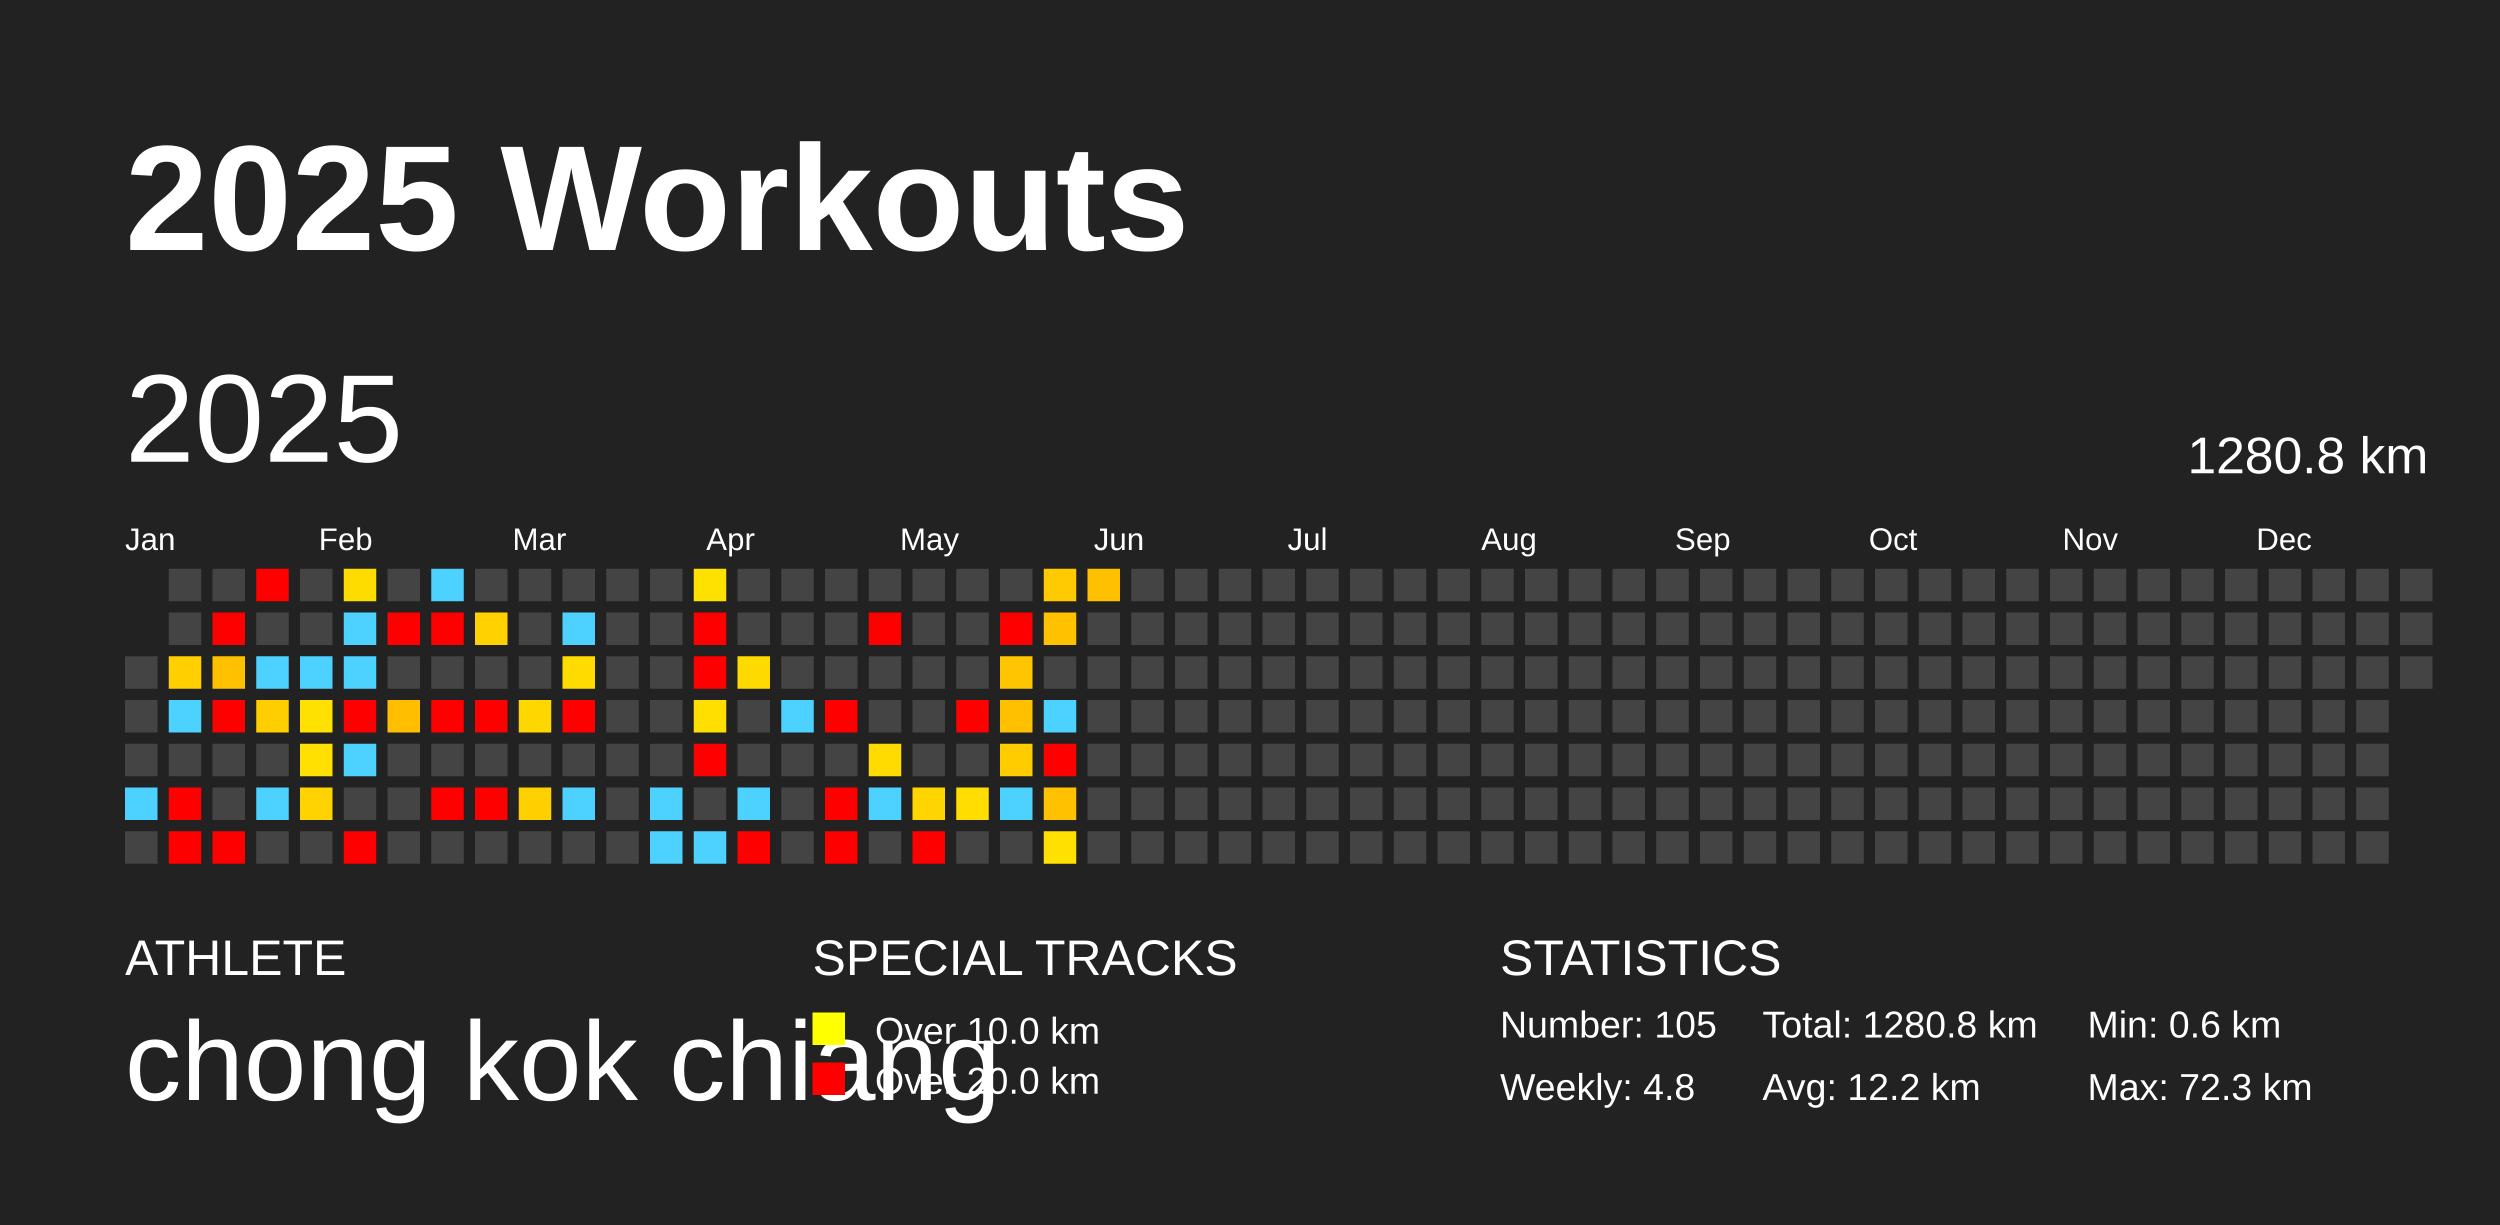
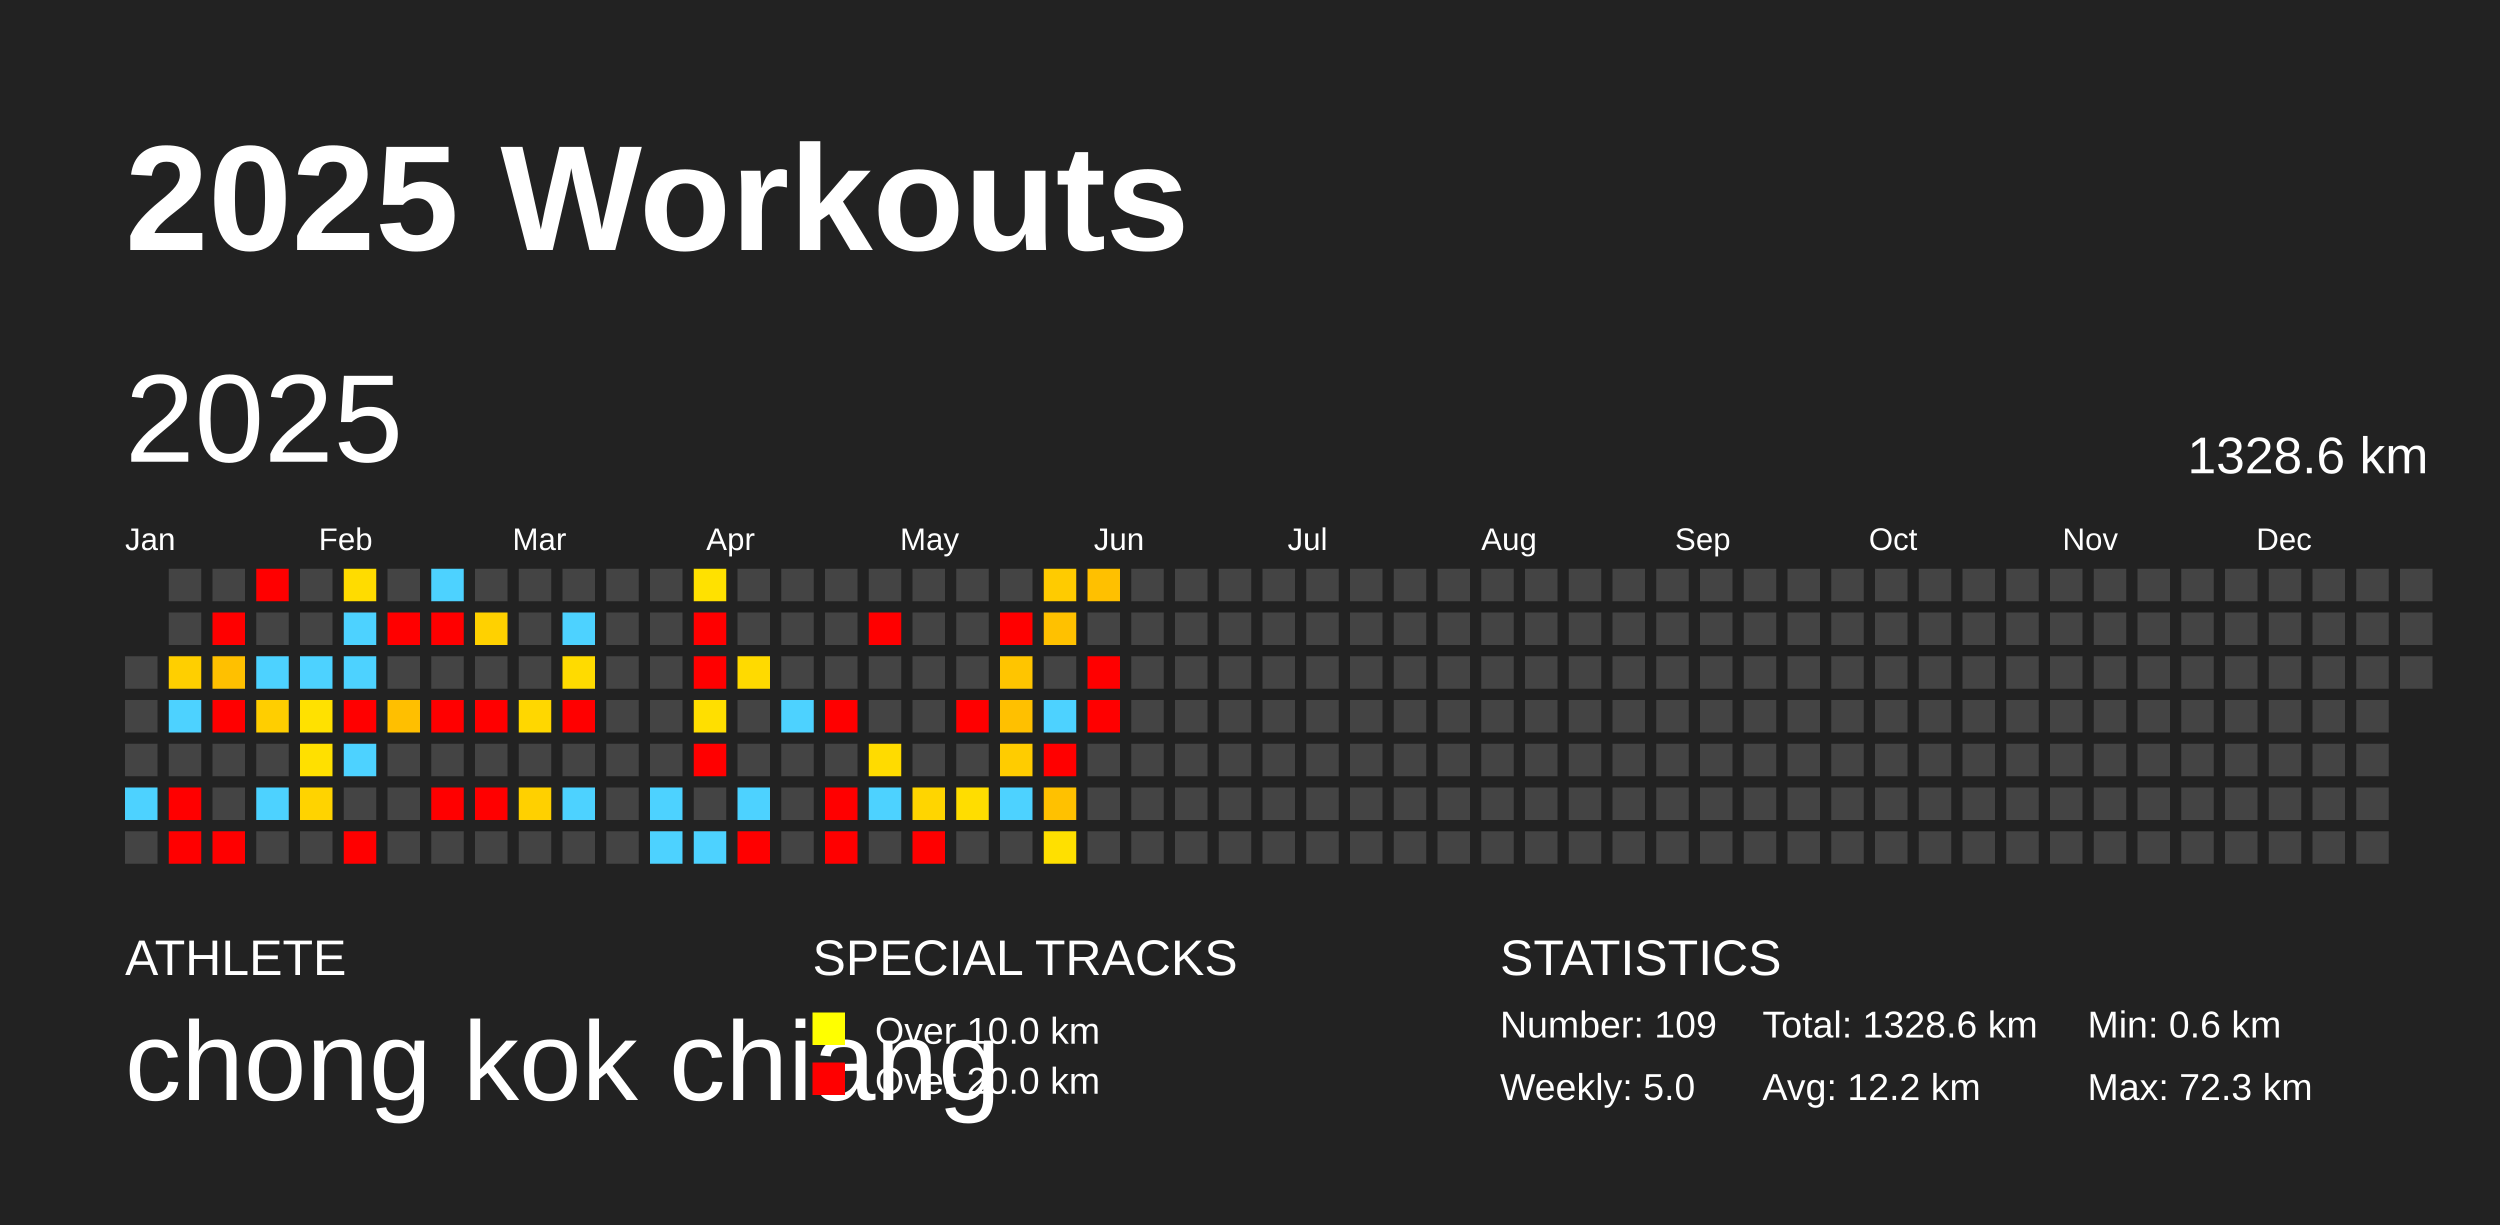
<svg xmlns="http://www.w3.org/2000/svg" baseProfile="full" height="98mm" version="1.1" viewBox="0,0,200,98" width="200mm">
  <defs />
  <rect fill="#222222" height="98" width="200" x="0" y="0" />
  <text fill="#FFFFFF" style="font-size:12px; font-family:Arial; font-weight:bold;" x="10" y="20">2025 Workouts</text>
  <text fill="#FFFFFF" style="font-size:4px; font-family:Arial" x="10" y="78">ATHLETE</text>
  <text fill="#FFFFFF" style="font-size:9px; font-family:Arial" x="10" y="88">chong kok chiang</text>
  <text fill="#FFFFFF" style="font-size:4px; font-family:Arial" x="65" y="78">SPECIAL TRACKS</text>
  <rect fill="yellow" height="2.6" width="2.6" x="65" y="81" />
  <text fill="#FFFFFF" style="font-size:3px; font-family:Arial" x="70" y="83.5">Over 10.0 km</text>
  <rect fill="red" height="2.6" width="2.6" x="65" y="85" />
  <text fill="#FFFFFF" style="font-size:3px; font-family:Arial" x="70" y="87.5">Over 20.0 km</text>
  <text fill="#FFFFFF" style="font-size:4px; font-family:Arial" x="120" y="78">STATISTICS</text>
-   <text fill="#FFFFFF" style="font-size:3px; font-family:Arial" x="120" y="83">Number: 105</text>
-   <text fill="#FFFFFF" style="font-size:3px; font-family:Arial" x="120" y="88">Weekly: 4.8</text>
-   <text fill="#FFFFFF" style="font-size:3px; font-family:Arial" x="141" y="83">Total: 1280.8 km</text>
+   <text fill="#FFFFFF" style="font-size:3px; font-family:Arial" x="120" y="83">Number: 109</text>
+   <text fill="#FFFFFF" style="font-size:3px; font-family:Arial" x="120" y="88">Weekly: 5.0</text>
+   <text fill="#FFFFFF" style="font-size:3px; font-family:Arial" x="141" y="83">Total: 1328.6 km</text>
  <text fill="#FFFFFF" style="font-size:3px; font-family:Arial" x="141" y="88">Avg: 12.2 km</text>
  <text fill="#FFFFFF" style="font-size:3px; font-family:Arial" x="167" y="83">Min: 0.6 km</text>
  <text fill="#FFFFFF" style="font-size:3px; font-family:Arial" x="167" y="88">Max: 72.3 km</text>
  <text dominant-baseline="hanging" fill="#FFFFFF" style="font-size:10.0px; font-family:Arial;" x="10" y="30">2025</text>
-   <text dominant-baseline="hanging" fill="#FFFFFF" style="font-size:4.125px; font-family:Arial;" x="175" y="35">1280.8 km</text>
+   <text dominant-baseline="hanging" fill="#FFFFFF" style="font-size:4.125px; font-family:Arial;" x="175" y="35">1328.6 km</text>
  <text fill="#FFFFFF" style="font-size:2.5px; font-family:Arial" x="10.0" y="44">Jan</text>
  <text fill="#FFFFFF" style="font-size:2.5px; font-family:Arial" x="25.5" y="44">Feb</text>
  <text fill="#FFFFFF" style="font-size:2.5px; font-family:Arial" x="41.0" y="44">Mar</text>
  <text fill="#FFFFFF" style="font-size:2.5px; font-family:Arial" x="56.5" y="44">Apr</text>
  <text fill="#FFFFFF" style="font-size:2.5px; font-family:Arial" x="72.0" y="44">May</text>
  <text fill="#FFFFFF" style="font-size:2.5px; font-family:Arial" x="87.5" y="44">Jun</text>
  <text fill="#FFFFFF" style="font-size:2.5px; font-family:Arial" x="103.0" y="44">Jul</text>
  <text fill="#FFFFFF" style="font-size:2.5px; font-family:Arial" x="118.5" y="44">Aug</text>
  <text fill="#FFFFFF" style="font-size:2.5px; font-family:Arial" x="134.0" y="44">Sep</text>
  <text fill="#FFFFFF" style="font-size:2.5px; font-family:Arial" x="149.5" y="44">Oct</text>
  <text fill="#FFFFFF" style="font-size:2.5px; font-family:Arial" x="165.0" y="44">Nov</text>
  <text fill="#FFFFFF" style="font-size:2.5px; font-family:Arial" x="180.5" y="44">Dec</text>
  <rect fill="#444444" height="2.6" width="2.6" x="10.0" y="52.5" />
  <rect fill="#444444" height="2.6" width="2.6" x="10.0" y="56.0" />
  <rect fill="#444444" height="2.6" width="2.6" x="10.0" y="59.5" />
  <rect fill="#4dd2ff" height="2.6" width="2.6" x="10.0" y="63.0" />
  <rect fill="#444444" height="2.6" width="2.6" x="10.0" y="66.5" />
  <rect fill="#444444" height="2.6" width="2.6" x="13.5" y="45.5" />
  <rect fill="#444444" height="2.6" width="2.6" x="13.5" y="49.0" />
  <rect fill="#ffcf00" height="2.6" width="2.6" x="13.5" y="52.5" />
  <rect fill="#4dd2ff" height="2.6" width="2.6" x="13.5" y="56.0" />
  <rect fill="#444444" height="2.6" width="2.6" x="13.5" y="59.5" />
  <rect fill="red" height="2.6" width="2.6" x="13.5" y="63.0" />
  <rect fill="red" height="2.6" width="2.6" x="13.5" y="66.5" />
  <rect fill="#444444" height="2.6" width="2.6" x="17.0" y="45.5" />
  <rect fill="red" height="2.6" width="2.6" x="17.0" y="49.0" />
  <rect fill="#ffc000" height="2.6" width="2.6" x="17.0" y="52.5" />
  <rect fill="red" height="2.6" width="2.6" x="17.0" y="56.0" />
  <rect fill="#444444" height="2.6" width="2.6" x="17.0" y="59.5" />
  <rect fill="#444444" height="2.6" width="2.6" x="17.0" y="63.0" />
  <rect fill="red" height="2.6" width="2.6" x="17.0" y="66.5" />
  <rect fill="red" height="2.6" width="2.6" x="20.5" y="45.5" />
  <rect fill="#444444" height="2.6" width="2.6" x="20.5" y="49.0" />
  <rect fill="#4dd2ff" height="2.6" width="2.6" x="20.5" y="52.5" />
  <rect fill="#ffce00" height="2.6" width="2.6" x="20.5" y="56.0" />
  <rect fill="#444444" height="2.6" width="2.6" x="20.5" y="59.5" />
  <rect fill="#4dd2ff" height="2.6" width="2.6" x="20.5" y="63.0" />
  <rect fill="#444444" height="2.6" width="2.6" x="20.5" y="66.5" />
  <rect fill="#444444" height="2.6" width="2.6" x="24.0" y="45.5" />
  <rect fill="#444444" height="2.6" width="2.6" x="24.0" y="49.0" />
  <rect fill="#4dd2ff" height="2.6" width="2.6" x="24.0" y="52.5" />
  <rect fill="#ffe100" height="2.6" width="2.6" x="24.0" y="56.0" />
  <rect fill="#ffe000" height="2.6" width="2.6" x="24.0" y="59.5" />
  <rect fill="#ffd300" height="2.6" width="2.6" x="24.0" y="63.0" />
  <rect fill="#444444" height="2.6" width="2.6" x="24.0" y="66.5" />
  <rect fill="#ffdc00" height="2.6" width="2.6" x="27.5" y="45.5" />
  <rect fill="#4dd2ff" height="2.6" width="2.6" x="27.5" y="49.0" />
  <rect fill="#4dd2ff" height="2.6" width="2.6" x="27.5" y="52.5" />
  <rect fill="red" height="2.6" width="2.6" x="27.5" y="56.0" />
  <rect fill="#4dd2ff" height="2.6" width="2.6" x="27.5" y="59.5" />
  <rect fill="#444444" height="2.6" width="2.6" x="27.5" y="63.0" />
  <rect fill="red" height="2.6" width="2.6" x="27.5" y="66.5" />
  <rect fill="#444444" height="2.6" width="2.6" x="31.0" y="45.5" />
  <rect fill="red" height="2.6" width="2.6" x="31.0" y="49.0" />
  <rect fill="#444444" height="2.6" width="2.6" x="31.0" y="52.5" />
  <rect fill="#ffbf00" height="2.6" width="2.6" x="31.0" y="56.0" />
  <rect fill="#444444" height="2.6" width="2.6" x="31.0" y="59.5" />
  <rect fill="#444444" height="2.6" width="2.6" x="31.0" y="63.0" />
  <rect fill="#444444" height="2.6" width="2.6" x="31.0" y="66.5" />
  <rect fill="#4dd2ff" height="2.6" width="2.6" x="34.5" y="45.5" />
  <rect fill="red" height="2.6" width="2.6" x="34.5" y="49.0" />
  <rect fill="#444444" height="2.6" width="2.6" x="34.5" y="52.5" />
  <rect fill="red" height="2.6" width="2.6" x="34.5" y="56.0" />
  <rect fill="#444444" height="2.6" width="2.6" x="34.5" y="59.5" />
  <rect fill="red" height="2.6" width="2.6" x="34.5" y="63.0" />
  <rect fill="#444444" height="2.6" width="2.6" x="34.5" y="66.5" />
  <rect fill="#444444" height="2.6" width="2.6" x="38.0" y="45.5" />
  <rect fill="#ffd100" height="2.6" width="2.6" x="38.0" y="49.0" />
  <rect fill="#444444" height="2.6" width="2.6" x="38.0" y="52.5" />
  <rect fill="red" height="2.6" width="2.6" x="38.0" y="56.0" />
  <rect fill="#444444" height="2.6" width="2.6" x="38.0" y="59.5" />
  <rect fill="red" height="2.6" width="2.6" x="38.0" y="63.0" />
  <rect fill="#444444" height="2.6" width="2.6" x="38.0" y="66.5" />
  <rect fill="#444444" height="2.6" width="2.6" x="41.5" y="45.5" />
  <rect fill="#444444" height="2.6" width="2.6" x="41.5" y="49.0" />
  <rect fill="#444444" height="2.6" width="2.6" x="41.5" y="52.5" />
  <rect fill="#ffd700" height="2.6" width="2.6" x="41.5" y="56.0" />
  <rect fill="#444444" height="2.6" width="2.6" x="41.5" y="59.5" />
  <rect fill="#ffd000" height="2.6" width="2.6" x="41.5" y="63.0" />
  <rect fill="#444444" height="2.6" width="2.6" x="41.5" y="66.5" />
  <rect fill="#444444" height="2.6" width="2.6" x="45.0" y="45.5" />
  <rect fill="#4dd2ff" height="2.6" width="2.6" x="45.0" y="49.0" />
  <rect fill="#ffdb00" height="2.6" width="2.6" x="45.0" y="52.5" />
  <rect fill="red" height="2.6" width="2.6" x="45.0" y="56.0" />
  <rect fill="#444444" height="2.6" width="2.6" x="45.0" y="59.5" />
  <rect fill="#4dd2ff" height="2.6" width="2.6" x="45.0" y="63.0" />
  <rect fill="#444444" height="2.6" width="2.6" x="45.0" y="66.5" />
  <rect fill="#444444" height="2.6" width="2.6" x="48.5" y="45.5" />
  <rect fill="#444444" height="2.6" width="2.6" x="48.5" y="49.0" />
  <rect fill="#444444" height="2.6" width="2.6" x="48.5" y="52.5" />
  <rect fill="#444444" height="2.6" width="2.6" x="48.5" y="56.0" />
  <rect fill="#444444" height="2.6" width="2.6" x="48.5" y="59.5" />
  <rect fill="#444444" height="2.6" width="2.6" x="48.5" y="63.0" />
  <rect fill="#444444" height="2.6" width="2.6" x="48.5" y="66.5" />
  <rect fill="#444444" height="2.6" width="2.6" x="52.0" y="45.5" />
  <rect fill="#444444" height="2.6" width="2.6" x="52.0" y="49.0" />
  <rect fill="#444444" height="2.6" width="2.6" x="52.0" y="52.5" />
  <rect fill="#444444" height="2.6" width="2.6" x="52.0" y="56.0" />
  <rect fill="#444444" height="2.6" width="2.6" x="52.0" y="59.5" />
  <rect fill="#4dd2ff" height="2.6" width="2.6" x="52.0" y="63.0" />
  <rect fill="#4dd2ff" height="2.6" width="2.6" x="52.0" y="66.5" />
  <rect fill="#ffe100" height="2.6" width="2.6" x="55.5" y="45.5" />
  <rect fill="red" height="2.6" width="2.6" x="55.5" y="49.0" />
  <rect fill="red" height="2.6" width="2.6" x="55.5" y="52.5" />
  <rect fill="#ffdf00" height="2.6" width="2.6" x="55.5" y="56.0" />
  <rect fill="red" height="2.6" width="2.6" x="55.5" y="59.5" />
  <rect fill="#444444" height="2.6" width="2.6" x="55.5" y="63.0" />
  <rect fill="#4dd2ff" height="2.6" width="2.6" x="55.5" y="66.5" />
  <rect fill="#444444" height="2.6" width="2.6" x="59.0" y="45.5" />
  <rect fill="#444444" height="2.6" width="2.6" x="59.0" y="49.0" />
  <rect fill="#ffda00" height="2.6" width="2.6" x="59.0" y="52.5" />
  <rect fill="#444444" height="2.6" width="2.6" x="59.0" y="56.0" />
  <rect fill="#444444" height="2.6" width="2.6" x="59.0" y="59.5" />
  <rect fill="#4dd2ff" height="2.6" width="2.6" x="59.0" y="63.0" />
  <rect fill="red" height="2.6" width="2.6" x="59.0" y="66.5" />
  <rect fill="#444444" height="2.6" width="2.6" x="62.5" y="45.5" />
  <rect fill="#444444" height="2.6" width="2.6" x="62.5" y="49.0" />
  <rect fill="#444444" height="2.6" width="2.6" x="62.5" y="52.5" />
  <rect fill="#4dd2ff" height="2.6" width="2.6" x="62.5" y="56.0" />
  <rect fill="#444444" height="2.6" width="2.6" x="62.5" y="59.5" />
  <rect fill="#444444" height="2.6" width="2.6" x="62.5" y="63.0" />
  <rect fill="#444444" height="2.6" width="2.6" x="62.5" y="66.5" />
  <rect fill="#444444" height="2.6" width="2.6" x="66.0" y="45.5" />
  <rect fill="#444444" height="2.6" width="2.6" x="66.0" y="49.0" />
  <rect fill="#444444" height="2.6" width="2.6" x="66.0" y="52.5" />
  <rect fill="red" height="2.6" width="2.6" x="66.0" y="56.0" />
  <rect fill="#444444" height="2.6" width="2.6" x="66.0" y="59.5" />
  <rect fill="red" height="2.6" width="2.6" x="66.0" y="63.0" />
  <rect fill="red" height="2.6" width="2.6" x="66.0" y="66.5" />
  <rect fill="#444444" height="2.6" width="2.6" x="69.5" y="45.5" />
  <rect fill="red" height="2.6" width="2.6" x="69.5" y="49.0" />
  <rect fill="#444444" height="2.6" width="2.6" x="69.5" y="52.5" />
  <rect fill="#444444" height="2.6" width="2.6" x="69.5" y="56.0" />
  <rect fill="#ffdb00" height="2.6" width="2.6" x="69.5" y="59.5" />
  <rect fill="#4dd2ff" height="2.6" width="2.6" x="69.5" y="63.0" />
  <rect fill="#444444" height="2.6" width="2.6" x="69.5" y="66.5" />
  <rect fill="#444444" height="2.6" width="2.6" x="73.0" y="45.5" />
  <rect fill="#444444" height="2.6" width="2.6" x="73.0" y="49.0" />
  <rect fill="#444444" height="2.6" width="2.6" x="73.0" y="52.5" />
  <rect fill="#444444" height="2.6" width="2.6" x="73.0" y="56.0" />
  <rect fill="#444444" height="2.6" width="2.6" x="73.0" y="59.5" />
  <rect fill="#ffd500" height="2.6" width="2.6" x="73.0" y="63.0" />
  <rect fill="red" height="2.6" width="2.6" x="73.0" y="66.5" />
  <rect fill="#444444" height="2.6" width="2.6" x="76.5" y="45.5" />
  <rect fill="#444444" height="2.6" width="2.6" x="76.5" y="49.0" />
  <rect fill="#444444" height="2.6" width="2.6" x="76.5" y="52.5" />
  <rect fill="red" height="2.6" width="2.6" x="76.5" y="56.0" />
  <rect fill="#444444" height="2.6" width="2.6" x="76.5" y="59.5" />
  <rect fill="#ffdd00" height="2.6" width="2.6" x="76.5" y="63.0" />
  <rect fill="#444444" height="2.6" width="2.6" x="76.5" y="66.5" />
  <rect fill="#444444" height="2.6" width="2.6" x="80.0" y="45.5" />
  <rect fill="red" height="2.6" width="2.6" x="80.0" y="49.0" />
  <rect fill="#ffc500" height="2.6" width="2.6" x="80.0" y="52.5" />
  <rect fill="#ffc000" height="2.6" width="2.6" x="80.0" y="56.0" />
  <rect fill="#ffcc00" height="2.6" width="2.6" x="80.0" y="59.5" />
  <rect fill="#4dd2ff" height="2.6" width="2.6" x="80.0" y="63.0" />
  <rect fill="#444444" height="2.6" width="2.6" x="80.0" y="66.5" />
  <rect fill="#ffcb00" height="2.6" width="2.6" x="83.5" y="45.5" />
  <rect fill="#ffc100" height="2.6" width="2.6" x="83.5" y="49.0" />
  <rect fill="#444444" height="2.6" width="2.6" x="83.5" y="52.5" />
  <rect fill="#4dd2ff" height="2.6" width="2.6" x="83.5" y="56.0" />
  <rect fill="red" height="2.6" width="2.6" x="83.5" y="59.5" />
  <rect fill="#ffc100" height="2.6" width="2.6" x="83.5" y="63.0" />
  <rect fill="#ffe000" height="2.6" width="2.6" x="83.5" y="66.5" />
  <rect fill="#ffc000" height="2.6" width="2.6" x="87.0" y="45.5" />
  <rect fill="#444444" height="2.6" width="2.6" x="87.0" y="49.0" />
-   <rect fill="#444444" height="2.6" width="2.6" x="87.0" y="52.5" />
-   <rect fill="#444444" height="2.6" width="2.6" x="87.0" y="56.0" />
+   <rect fill="red" height="2.6" width="2.6" x="87.0" y="52.5" />
+   <rect fill="red" height="2.6" width="2.6" x="87.0" y="56.0" />
  <rect fill="#444444" height="2.6" width="2.6" x="87.0" y="59.5" />
  <rect fill="#444444" height="2.6" width="2.6" x="87.0" y="63.0" />
  <rect fill="#444444" height="2.6" width="2.6" x="87.0" y="66.5" />
  <rect fill="#444444" height="2.6" width="2.6" x="90.5" y="45.5" />
  <rect fill="#444444" height="2.6" width="2.6" x="90.5" y="49.0" />
  <rect fill="#444444" height="2.6" width="2.6" x="90.5" y="52.5" />
  <rect fill="#444444" height="2.6" width="2.6" x="90.5" y="56.0" />
  <rect fill="#444444" height="2.6" width="2.6" x="90.5" y="59.5" />
  <rect fill="#444444" height="2.6" width="2.6" x="90.5" y="63.0" />
  <rect fill="#444444" height="2.6" width="2.6" x="90.5" y="66.5" />
  <rect fill="#444444" height="2.6" width="2.6" x="94.0" y="45.5" />
  <rect fill="#444444" height="2.6" width="2.6" x="94.0" y="49.0" />
  <rect fill="#444444" height="2.6" width="2.6" x="94.0" y="52.5" />
  <rect fill="#444444" height="2.6" width="2.6" x="94.0" y="56.0" />
  <rect fill="#444444" height="2.6" width="2.6" x="94.0" y="59.5" />
  <rect fill="#444444" height="2.6" width="2.6" x="94.0" y="63.0" />
  <rect fill="#444444" height="2.6" width="2.6" x="94.0" y="66.5" />
  <rect fill="#444444" height="2.6" width="2.6" x="97.5" y="45.5" />
  <rect fill="#444444" height="2.6" width="2.6" x="97.5" y="49.0" />
  <rect fill="#444444" height="2.6" width="2.6" x="97.5" y="52.5" />
  <rect fill="#444444" height="2.6" width="2.6" x="97.5" y="56.0" />
  <rect fill="#444444" height="2.6" width="2.6" x="97.5" y="59.5" />
  <rect fill="#444444" height="2.6" width="2.6" x="97.5" y="63.0" />
  <rect fill="#444444" height="2.6" width="2.6" x="97.5" y="66.5" />
  <rect fill="#444444" height="2.6" width="2.6" x="101.0" y="45.5" />
  <rect fill="#444444" height="2.6" width="2.6" x="101.0" y="49.0" />
  <rect fill="#444444" height="2.6" width="2.6" x="101.0" y="52.5" />
  <rect fill="#444444" height="2.6" width="2.6" x="101.0" y="56.0" />
  <rect fill="#444444" height="2.6" width="2.6" x="101.0" y="59.5" />
  <rect fill="#444444" height="2.6" width="2.6" x="101.0" y="63.0" />
  <rect fill="#444444" height="2.6" width="2.6" x="101.0" y="66.5" />
  <rect fill="#444444" height="2.6" width="2.6" x="104.5" y="45.5" />
  <rect fill="#444444" height="2.6" width="2.6" x="104.5" y="49.0" />
  <rect fill="#444444" height="2.6" width="2.6" x="104.5" y="52.5" />
  <rect fill="#444444" height="2.6" width="2.6" x="104.5" y="56.0" />
  <rect fill="#444444" height="2.6" width="2.6" x="104.5" y="59.5" />
  <rect fill="#444444" height="2.6" width="2.6" x="104.5" y="63.0" />
  <rect fill="#444444" height="2.6" width="2.6" x="104.5" y="66.5" />
  <rect fill="#444444" height="2.6" width="2.6" x="108.0" y="45.5" />
  <rect fill="#444444" height="2.6" width="2.6" x="108.0" y="49.0" />
  <rect fill="#444444" height="2.6" width="2.6" x="108.0" y="52.5" />
  <rect fill="#444444" height="2.6" width="2.6" x="108.0" y="56.0" />
  <rect fill="#444444" height="2.6" width="2.6" x="108.0" y="59.5" />
  <rect fill="#444444" height="2.6" width="2.6" x="108.0" y="63.0" />
  <rect fill="#444444" height="2.6" width="2.6" x="108.0" y="66.5" />
  <rect fill="#444444" height="2.6" width="2.6" x="111.5" y="45.5" />
  <rect fill="#444444" height="2.6" width="2.6" x="111.5" y="49.0" />
  <rect fill="#444444" height="2.6" width="2.6" x="111.5" y="52.5" />
  <rect fill="#444444" height="2.6" width="2.6" x="111.5" y="56.0" />
  <rect fill="#444444" height="2.6" width="2.6" x="111.5" y="59.5" />
  <rect fill="#444444" height="2.6" width="2.6" x="111.5" y="63.0" />
  <rect fill="#444444" height="2.6" width="2.6" x="111.5" y="66.5" />
  <rect fill="#444444" height="2.6" width="2.6" x="115.0" y="45.5" />
  <rect fill="#444444" height="2.6" width="2.6" x="115.0" y="49.0" />
  <rect fill="#444444" height="2.6" width="2.6" x="115.0" y="52.5" />
  <rect fill="#444444" height="2.6" width="2.6" x="115.0" y="56.0" />
  <rect fill="#444444" height="2.6" width="2.6" x="115.0" y="59.5" />
  <rect fill="#444444" height="2.6" width="2.6" x="115.0" y="63.0" />
  <rect fill="#444444" height="2.6" width="2.6" x="115.0" y="66.5" />
  <rect fill="#444444" height="2.6" width="2.6" x="118.5" y="45.5" />
  <rect fill="#444444" height="2.6" width="2.6" x="118.5" y="49.0" />
  <rect fill="#444444" height="2.6" width="2.6" x="118.5" y="52.5" />
  <rect fill="#444444" height="2.6" width="2.6" x="118.5" y="56.0" />
  <rect fill="#444444" height="2.6" width="2.6" x="118.5" y="59.5" />
  <rect fill="#444444" height="2.6" width="2.6" x="118.5" y="63.0" />
  <rect fill="#444444" height="2.6" width="2.6" x="118.5" y="66.5" />
  <rect fill="#444444" height="2.6" width="2.6" x="122.0" y="45.5" />
  <rect fill="#444444" height="2.6" width="2.6" x="122.0" y="49.0" />
  <rect fill="#444444" height="2.6" width="2.6" x="122.0" y="52.5" />
  <rect fill="#444444" height="2.6" width="2.6" x="122.0" y="56.0" />
  <rect fill="#444444" height="2.6" width="2.6" x="122.0" y="59.5" />
  <rect fill="#444444" height="2.6" width="2.6" x="122.0" y="63.0" />
  <rect fill="#444444" height="2.6" width="2.6" x="122.0" y="66.5" />
  <rect fill="#444444" height="2.6" width="2.6" x="125.5" y="45.5" />
  <rect fill="#444444" height="2.6" width="2.6" x="125.5" y="49.0" />
  <rect fill="#444444" height="2.6" width="2.6" x="125.5" y="52.5" />
  <rect fill="#444444" height="2.6" width="2.6" x="125.5" y="56.0" />
  <rect fill="#444444" height="2.6" width="2.6" x="125.5" y="59.5" />
  <rect fill="#444444" height="2.6" width="2.6" x="125.5" y="63.0" />
  <rect fill="#444444" height="2.6" width="2.6" x="125.5" y="66.5" />
  <rect fill="#444444" height="2.6" width="2.6" x="129.0" y="45.5" />
  <rect fill="#444444" height="2.6" width="2.6" x="129.0" y="49.0" />
  <rect fill="#444444" height="2.6" width="2.6" x="129.0" y="52.5" />
  <rect fill="#444444" height="2.6" width="2.6" x="129.0" y="56.0" />
  <rect fill="#444444" height="2.6" width="2.6" x="129.0" y="59.5" />
  <rect fill="#444444" height="2.6" width="2.6" x="129.0" y="63.0" />
  <rect fill="#444444" height="2.6" width="2.6" x="129.0" y="66.5" />
  <rect fill="#444444" height="2.6" width="2.6" x="132.5" y="45.5" />
  <rect fill="#444444" height="2.6" width="2.6" x="132.5" y="49.0" />
  <rect fill="#444444" height="2.6" width="2.6" x="132.5" y="52.5" />
  <rect fill="#444444" height="2.6" width="2.6" x="132.5" y="56.0" />
  <rect fill="#444444" height="2.6" width="2.6" x="132.5" y="59.5" />
  <rect fill="#444444" height="2.6" width="2.6" x="132.5" y="63.0" />
  <rect fill="#444444" height="2.6" width="2.6" x="132.5" y="66.5" />
  <rect fill="#444444" height="2.6" width="2.6" x="136.0" y="45.5" />
  <rect fill="#444444" height="2.6" width="2.6" x="136.0" y="49.0" />
  <rect fill="#444444" height="2.6" width="2.6" x="136.0" y="52.5" />
  <rect fill="#444444" height="2.6" width="2.6" x="136.0" y="56.0" />
  <rect fill="#444444" height="2.6" width="2.6" x="136.0" y="59.5" />
  <rect fill="#444444" height="2.6" width="2.6" x="136.0" y="63.0" />
  <rect fill="#444444" height="2.6" width="2.6" x="136.0" y="66.5" />
  <rect fill="#444444" height="2.6" width="2.6" x="139.5" y="45.5" />
  <rect fill="#444444" height="2.6" width="2.6" x="139.5" y="49.0" />
  <rect fill="#444444" height="2.6" width="2.6" x="139.5" y="52.5" />
  <rect fill="#444444" height="2.6" width="2.6" x="139.5" y="56.0" />
  <rect fill="#444444" height="2.6" width="2.6" x="139.5" y="59.5" />
  <rect fill="#444444" height="2.6" width="2.6" x="139.5" y="63.0" />
  <rect fill="#444444" height="2.6" width="2.6" x="139.5" y="66.5" />
  <rect fill="#444444" height="2.6" width="2.6" x="143.0" y="45.5" />
  <rect fill="#444444" height="2.6" width="2.6" x="143.0" y="49.0" />
  <rect fill="#444444" height="2.6" width="2.6" x="143.0" y="52.5" />
  <rect fill="#444444" height="2.6" width="2.6" x="143.0" y="56.0" />
  <rect fill="#444444" height="2.6" width="2.6" x="143.0" y="59.5" />
  <rect fill="#444444" height="2.6" width="2.6" x="143.0" y="63.0" />
  <rect fill="#444444" height="2.6" width="2.6" x="143.0" y="66.5" />
  <rect fill="#444444" height="2.6" width="2.6" x="146.5" y="45.5" />
  <rect fill="#444444" height="2.6" width="2.6" x="146.5" y="49.0" />
  <rect fill="#444444" height="2.6" width="2.6" x="146.5" y="52.5" />
  <rect fill="#444444" height="2.6" width="2.6" x="146.5" y="56.0" />
  <rect fill="#444444" height="2.6" width="2.6" x="146.5" y="59.5" />
  <rect fill="#444444" height="2.6" width="2.6" x="146.5" y="63.0" />
  <rect fill="#444444" height="2.6" width="2.6" x="146.5" y="66.5" />
  <rect fill="#444444" height="2.6" width="2.6" x="150.0" y="45.5" />
  <rect fill="#444444" height="2.6" width="2.6" x="150.0" y="49.0" />
  <rect fill="#444444" height="2.6" width="2.6" x="150.0" y="52.5" />
  <rect fill="#444444" height="2.6" width="2.6" x="150.0" y="56.0" />
  <rect fill="#444444" height="2.6" width="2.6" x="150.0" y="59.5" />
  <rect fill="#444444" height="2.6" width="2.6" x="150.0" y="63.0" />
  <rect fill="#444444" height="2.6" width="2.6" x="150.0" y="66.5" />
  <rect fill="#444444" height="2.6" width="2.6" x="153.5" y="45.5" />
  <rect fill="#444444" height="2.6" width="2.6" x="153.5" y="49.0" />
  <rect fill="#444444" height="2.6" width="2.6" x="153.5" y="52.5" />
  <rect fill="#444444" height="2.6" width="2.6" x="153.5" y="56.0" />
  <rect fill="#444444" height="2.6" width="2.6" x="153.5" y="59.5" />
  <rect fill="#444444" height="2.6" width="2.6" x="153.5" y="63.0" />
  <rect fill="#444444" height="2.6" width="2.6" x="153.5" y="66.5" />
  <rect fill="#444444" height="2.6" width="2.6" x="157.0" y="45.5" />
  <rect fill="#444444" height="2.6" width="2.6" x="157.0" y="49.0" />
  <rect fill="#444444" height="2.6" width="2.6" x="157.0" y="52.5" />
  <rect fill="#444444" height="2.6" width="2.6" x="157.0" y="56.0" />
  <rect fill="#444444" height="2.6" width="2.6" x="157.0" y="59.5" />
  <rect fill="#444444" height="2.6" width="2.6" x="157.0" y="63.0" />
  <rect fill="#444444" height="2.6" width="2.6" x="157.0" y="66.5" />
  <rect fill="#444444" height="2.6" width="2.6" x="160.5" y="45.5" />
  <rect fill="#444444" height="2.6" width="2.6" x="160.5" y="49.0" />
  <rect fill="#444444" height="2.6" width="2.6" x="160.5" y="52.5" />
  <rect fill="#444444" height="2.6" width="2.6" x="160.5" y="56.0" />
  <rect fill="#444444" height="2.6" width="2.6" x="160.5" y="59.5" />
  <rect fill="#444444" height="2.6" width="2.6" x="160.5" y="63.0" />
  <rect fill="#444444" height="2.6" width="2.6" x="160.5" y="66.5" />
  <rect fill="#444444" height="2.6" width="2.6" x="164.0" y="45.5" />
  <rect fill="#444444" height="2.6" width="2.6" x="164.0" y="49.0" />
  <rect fill="#444444" height="2.6" width="2.6" x="164.0" y="52.5" />
  <rect fill="#444444" height="2.6" width="2.6" x="164.0" y="56.0" />
  <rect fill="#444444" height="2.6" width="2.6" x="164.0" y="59.5" />
  <rect fill="#444444" height="2.6" width="2.6" x="164.0" y="63.0" />
  <rect fill="#444444" height="2.6" width="2.6" x="164.0" y="66.5" />
  <rect fill="#444444" height="2.6" width="2.6" x="167.5" y="45.5" />
  <rect fill="#444444" height="2.6" width="2.6" x="167.5" y="49.0" />
  <rect fill="#444444" height="2.6" width="2.6" x="167.5" y="52.5" />
  <rect fill="#444444" height="2.6" width="2.6" x="167.5" y="56.0" />
  <rect fill="#444444" height="2.6" width="2.6" x="167.5" y="59.5" />
  <rect fill="#444444" height="2.6" width="2.6" x="167.5" y="63.0" />
  <rect fill="#444444" height="2.6" width="2.6" x="167.5" y="66.5" />
  <rect fill="#444444" height="2.6" width="2.6" x="171.0" y="45.5" />
  <rect fill="#444444" height="2.6" width="2.6" x="171.0" y="49.0" />
  <rect fill="#444444" height="2.6" width="2.6" x="171.0" y="52.5" />
  <rect fill="#444444" height="2.6" width="2.6" x="171.0" y="56.0" />
  <rect fill="#444444" height="2.6" width="2.6" x="171.0" y="59.5" />
  <rect fill="#444444" height="2.6" width="2.6" x="171.0" y="63.0" />
  <rect fill="#444444" height="2.6" width="2.6" x="171.0" y="66.5" />
  <rect fill="#444444" height="2.6" width="2.6" x="174.5" y="45.5" />
  <rect fill="#444444" height="2.6" width="2.6" x="174.5" y="49.0" />
  <rect fill="#444444" height="2.6" width="2.6" x="174.5" y="52.5" />
  <rect fill="#444444" height="2.6" width="2.6" x="174.5" y="56.0" />
  <rect fill="#444444" height="2.6" width="2.6" x="174.5" y="59.5" />
  <rect fill="#444444" height="2.6" width="2.6" x="174.5" y="63.0" />
  <rect fill="#444444" height="2.6" width="2.6" x="174.5" y="66.5" />
  <rect fill="#444444" height="2.6" width="2.6" x="178.0" y="45.5" />
  <rect fill="#444444" height="2.6" width="2.6" x="178.0" y="49.0" />
  <rect fill="#444444" height="2.6" width="2.6" x="178.0" y="52.5" />
  <rect fill="#444444" height="2.6" width="2.6" x="178.0" y="56.0" />
  <rect fill="#444444" height="2.6" width="2.6" x="178.0" y="59.5" />
  <rect fill="#444444" height="2.6" width="2.6" x="178.0" y="63.0" />
  <rect fill="#444444" height="2.6" width="2.6" x="178.0" y="66.5" />
  <rect fill="#444444" height="2.6" width="2.6" x="181.5" y="45.5" />
  <rect fill="#444444" height="2.6" width="2.6" x="181.5" y="49.0" />
  <rect fill="#444444" height="2.6" width="2.6" x="181.5" y="52.5" />
  <rect fill="#444444" height="2.6" width="2.6" x="181.5" y="56.0" />
  <rect fill="#444444" height="2.6" width="2.6" x="181.5" y="59.5" />
  <rect fill="#444444" height="2.6" width="2.6" x="181.5" y="63.0" />
  <rect fill="#444444" height="2.6" width="2.6" x="181.5" y="66.5" />
  <rect fill="#444444" height="2.6" width="2.6" x="185.0" y="45.5" />
  <rect fill="#444444" height="2.6" width="2.6" x="185.0" y="49.0" />
  <rect fill="#444444" height="2.6" width="2.6" x="185.0" y="52.5" />
  <rect fill="#444444" height="2.6" width="2.6" x="185.0" y="56.0" />
  <rect fill="#444444" height="2.6" width="2.6" x="185.0" y="59.5" />
  <rect fill="#444444" height="2.6" width="2.6" x="185.0" y="63.0" />
  <rect fill="#444444" height="2.6" width="2.6" x="185.0" y="66.5" />
  <rect fill="#444444" height="2.6" width="2.6" x="188.5" y="45.5" />
  <rect fill="#444444" height="2.6" width="2.6" x="188.5" y="49.0" />
  <rect fill="#444444" height="2.6" width="2.6" x="188.5" y="52.5" />
  <rect fill="#444444" height="2.6" width="2.6" x="188.5" y="56.0" />
  <rect fill="#444444" height="2.6" width="2.6" x="188.5" y="59.5" />
  <rect fill="#444444" height="2.6" width="2.6" x="188.5" y="63.0" />
  <rect fill="#444444" height="2.6" width="2.6" x="188.5" y="66.5" />
  <rect fill="#444444" height="2.6" width="2.6" x="192.0" y="45.5" />
  <rect fill="#444444" height="2.6" width="2.6" x="192.0" y="49.0" />
  <rect fill="#444444" height="2.6" width="2.6" x="192.0" y="52.5" />
</svg>
